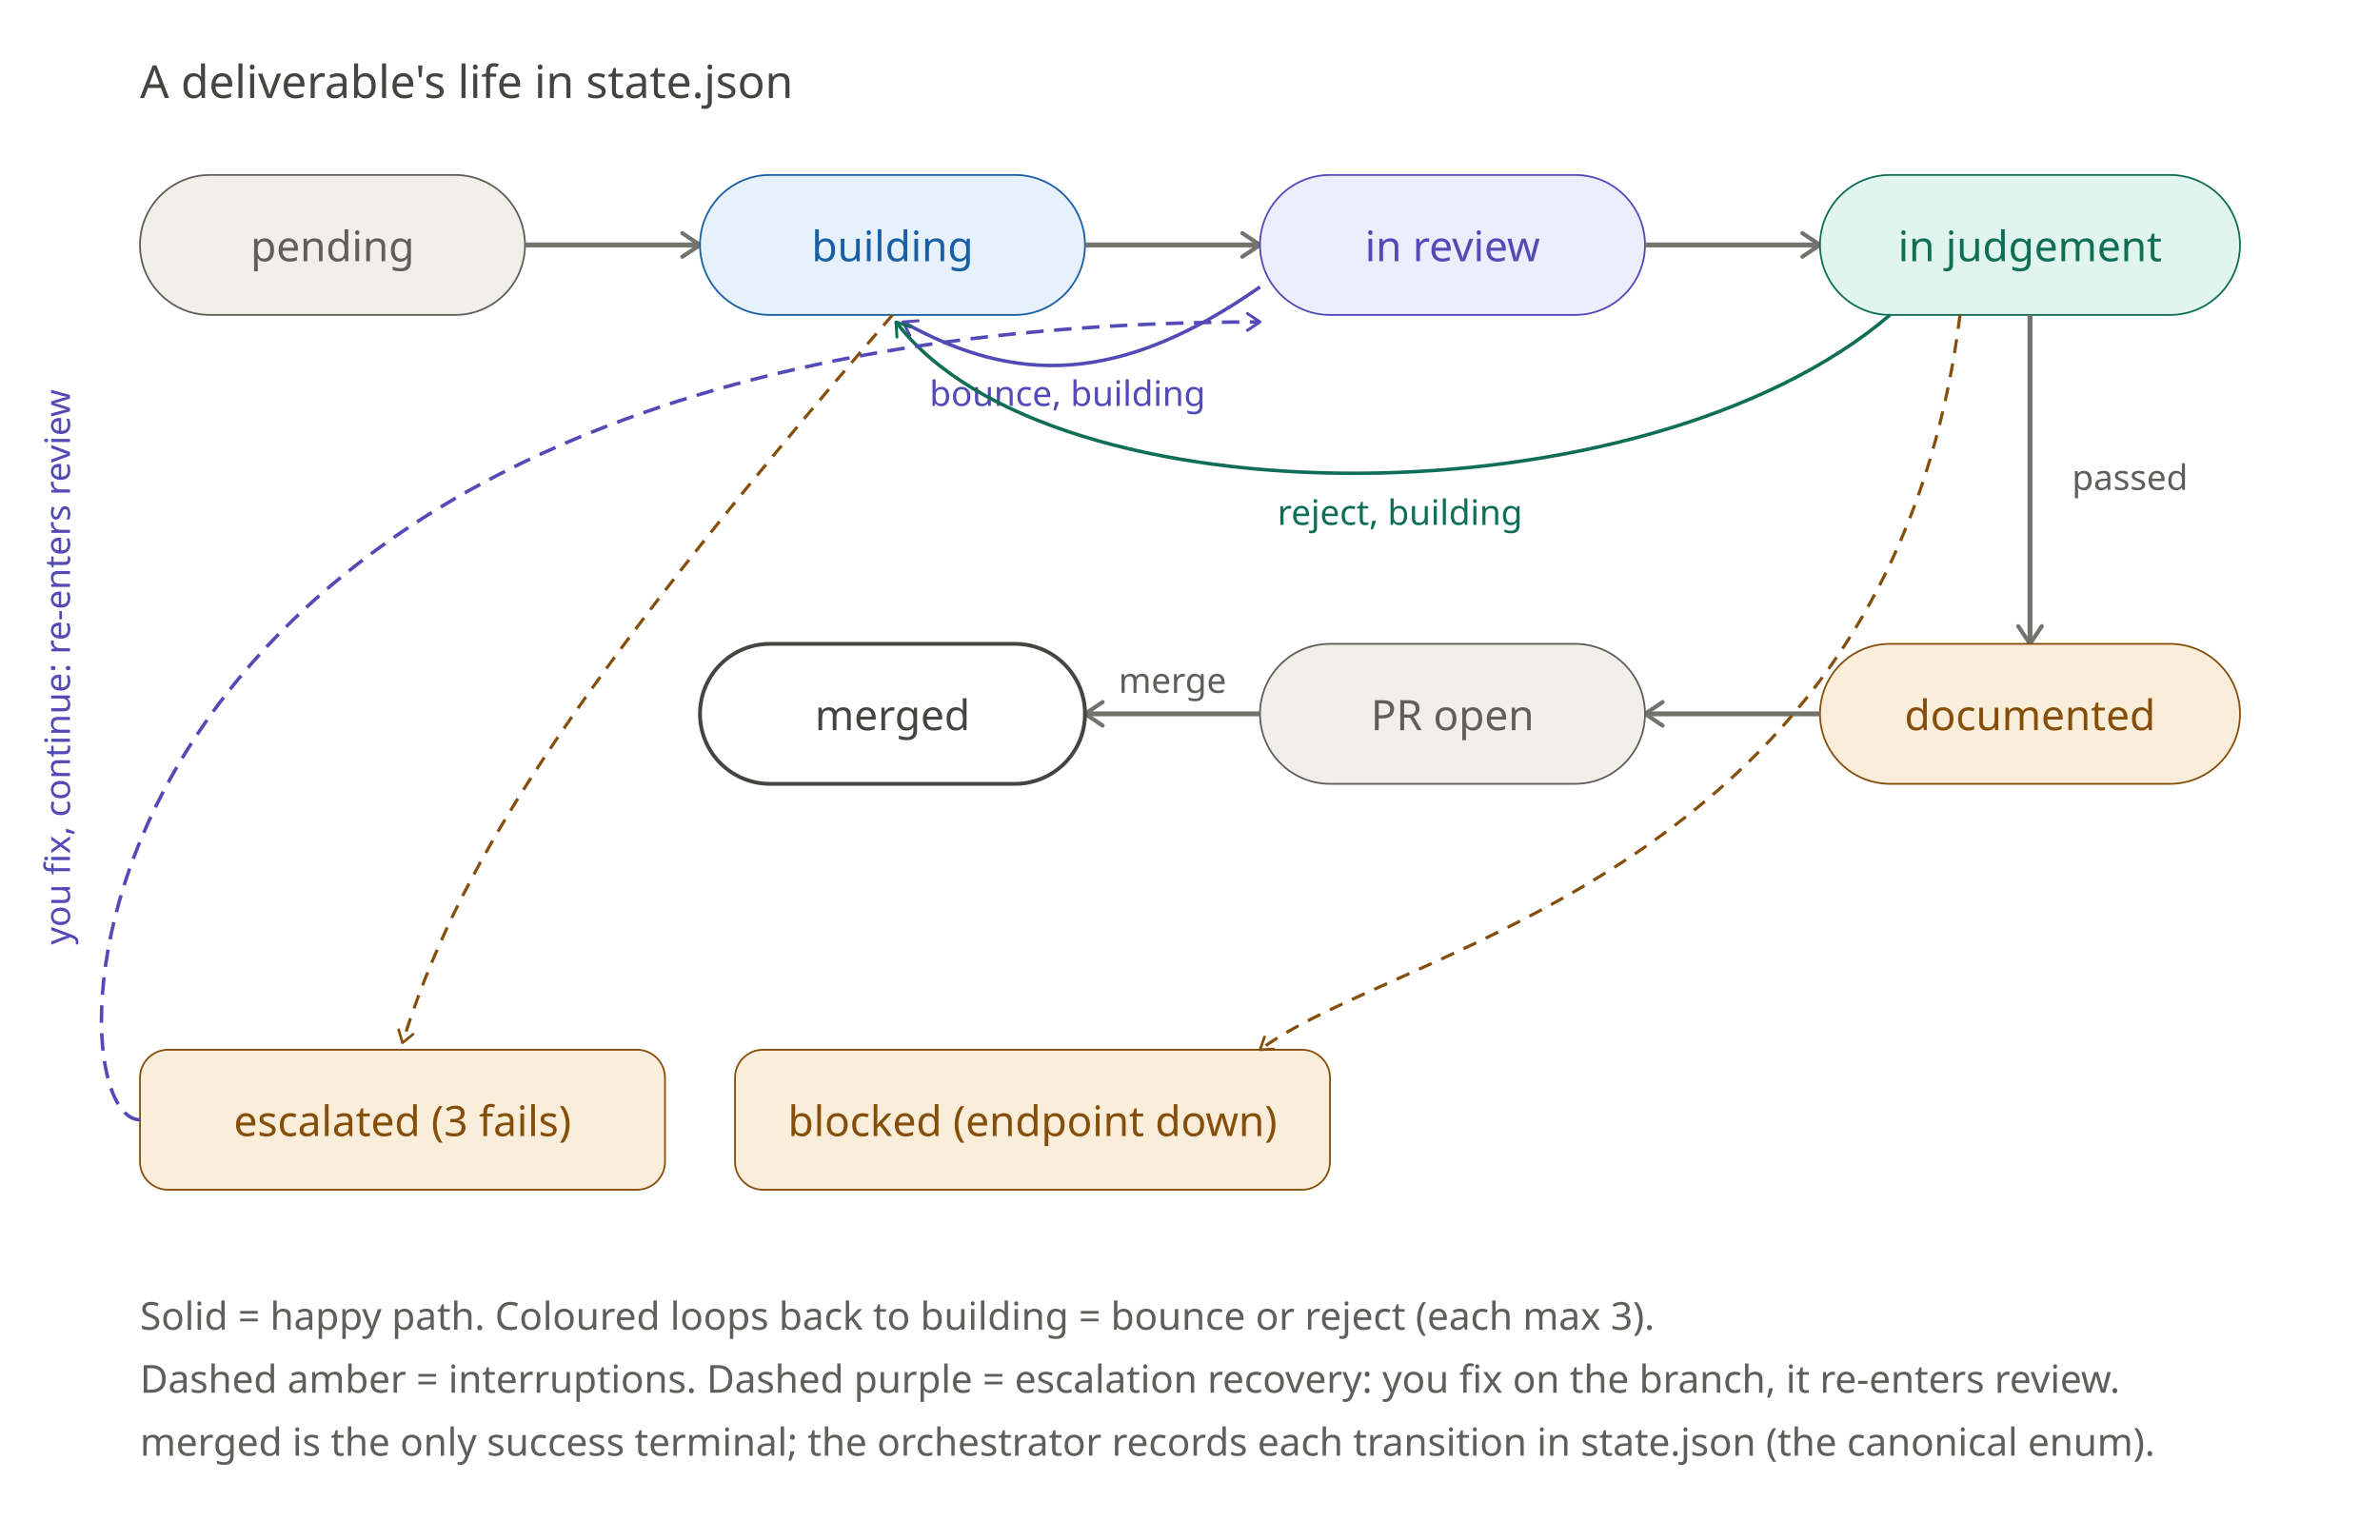
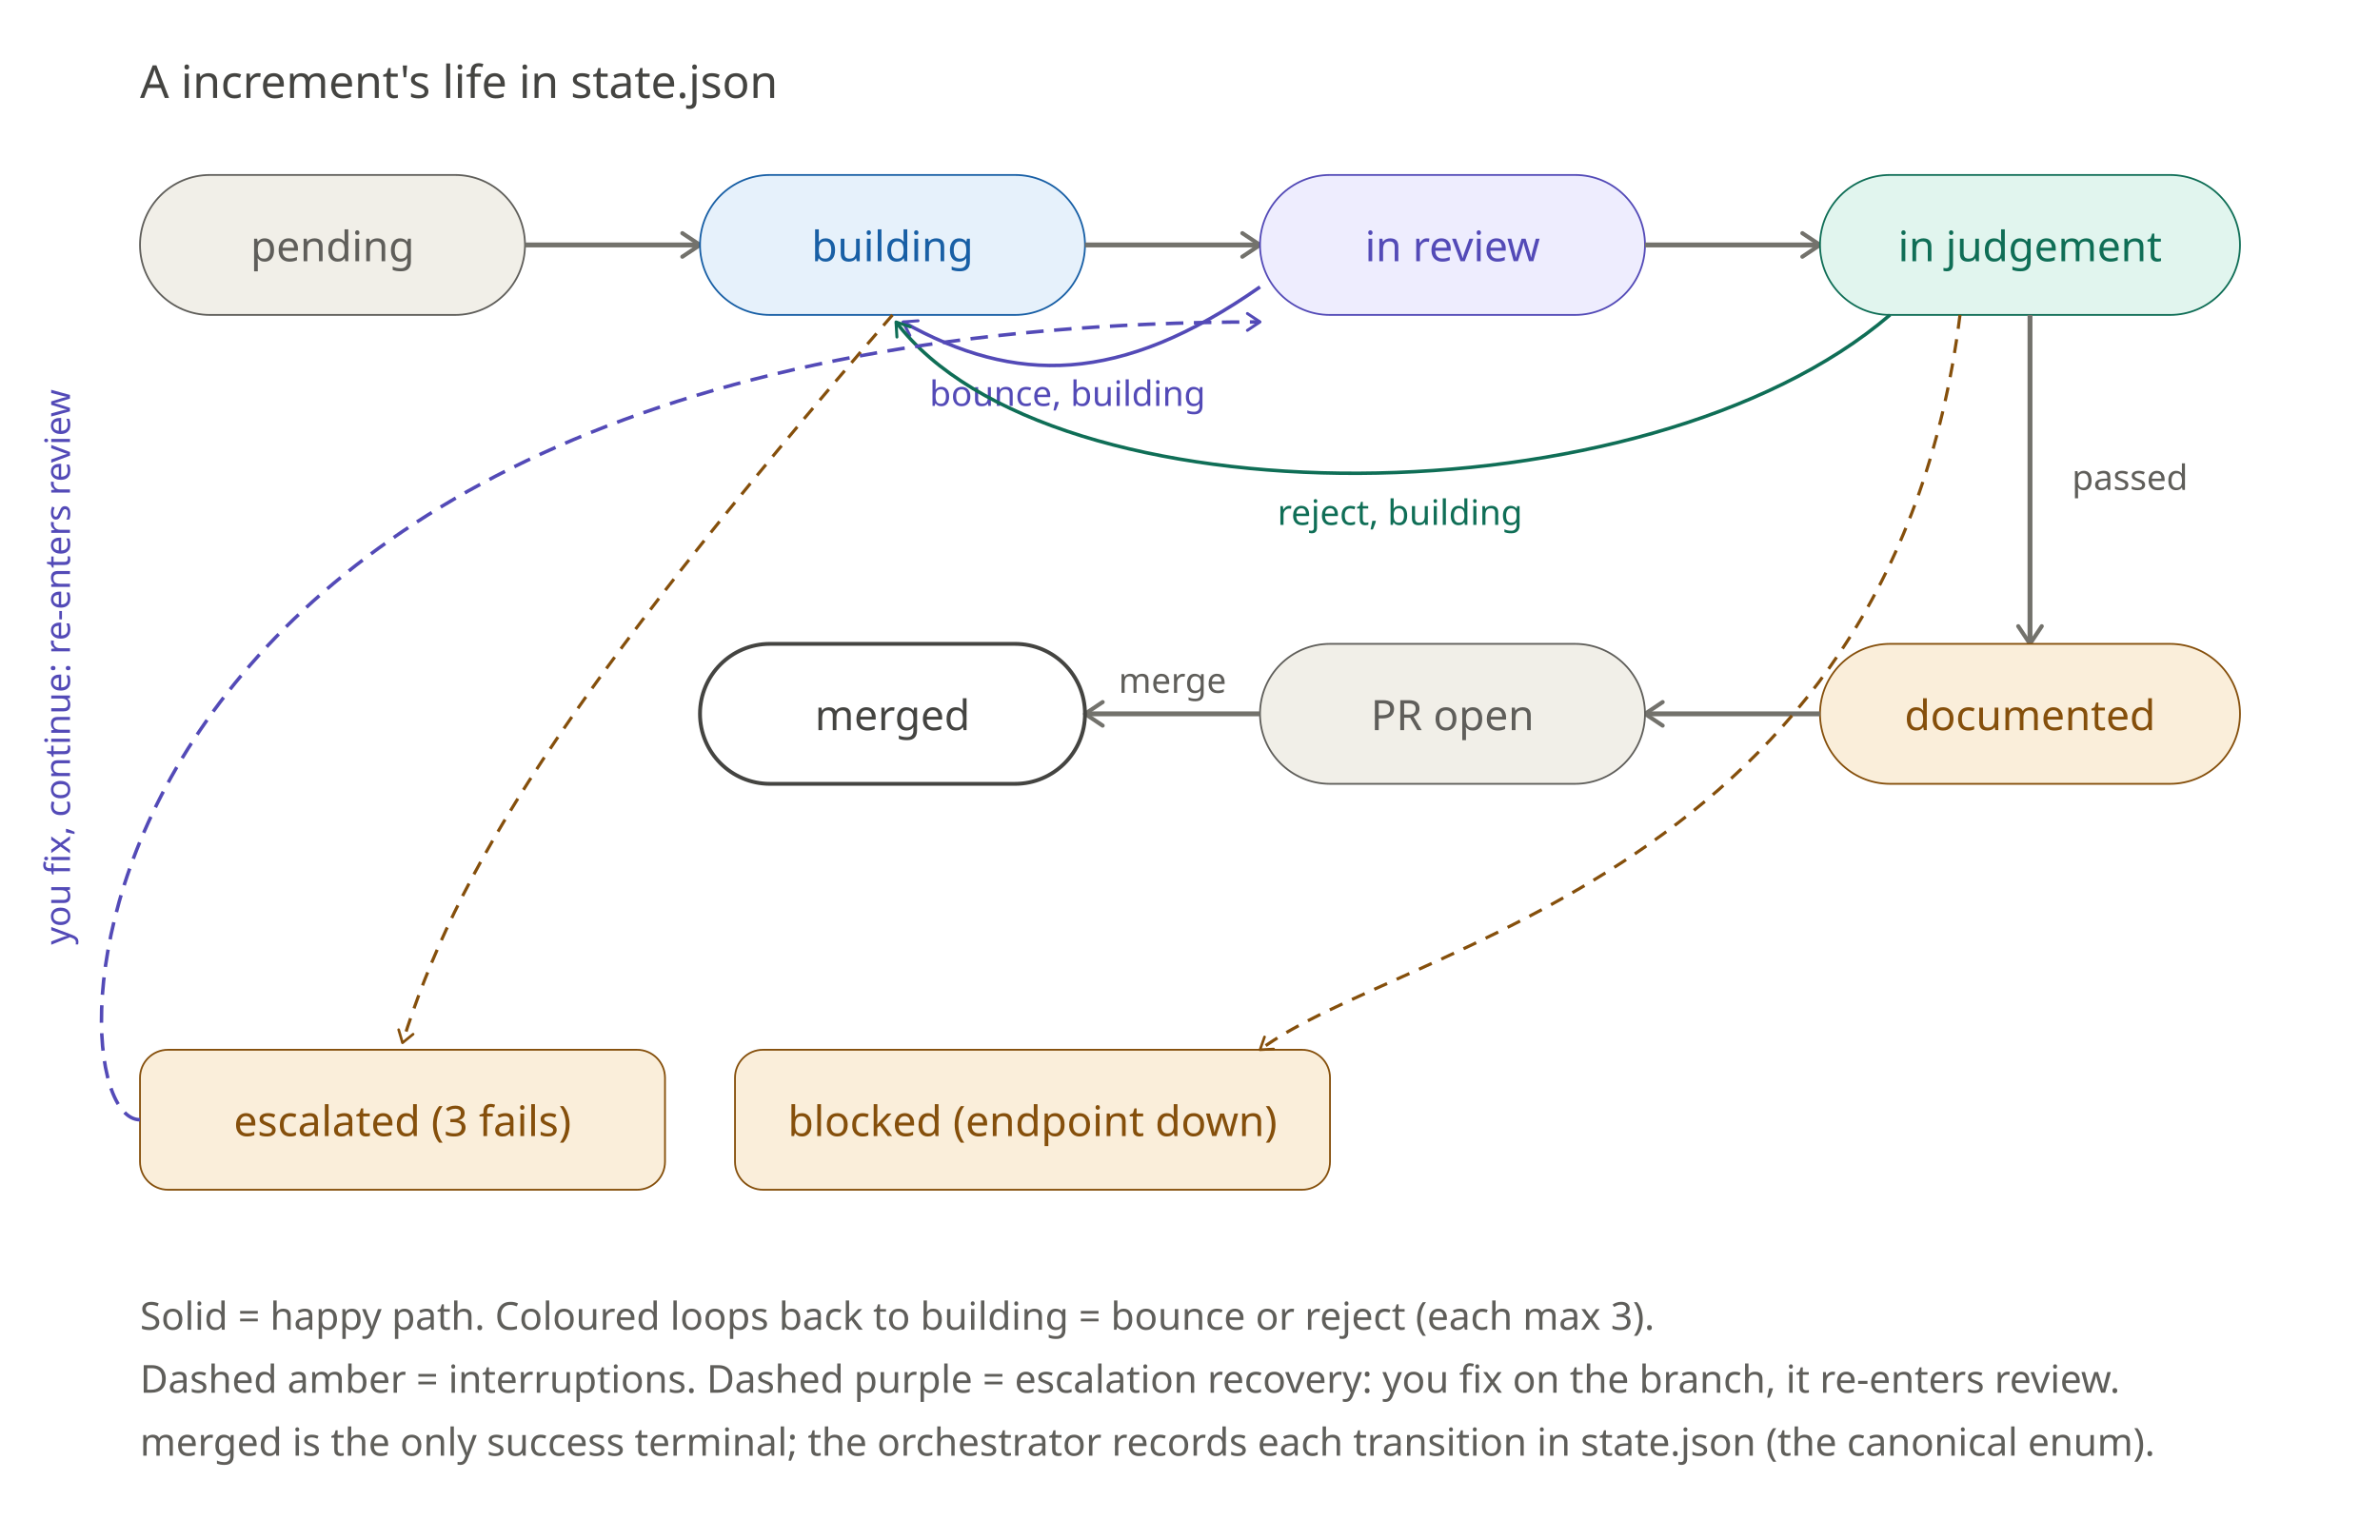
<svg xmlns="http://www.w3.org/2000/svg" width="680" viewBox="0 0 680 440" role="img" font-family="sans-serif">
  <defs>
    <marker id="arrow" viewBox="0 0 10 10" refX="8" refY="5" markerWidth="6" markerHeight="6" orient="auto-start-reverse">
      <path d="M2 1L8 5L2 9" fill="none" stroke="context-stroke" stroke-width="1.4" stroke-linecap="round" stroke-linejoin="round" />
    </marker>
  </defs>
-   <text x="40" y="28" fill="#444441" font-size="13" font-weight="500">A deliverable's life in state.json</text>
+   <text x="40" y="28" fill="#444441" font-size="13" font-weight="500">A increment's life in state.json</text>
  <rect x="40" y="50" width="110" height="40" rx="20" fill="#F1EFE8" stroke="#5F5E5A" stroke-width="0.5" />
  <text x="95" y="70" text-anchor="middle" dominant-baseline="central" fill="#5F5E5A" font-size="12">pending</text>
  <line x1="150" y1="70" x2="200" y2="70" stroke="#73726c" stroke-width="1.4" marker-end="url(#arrow)" />
  <rect x="200" y="50" width="110" height="40" rx="20" fill="#E6F1FB" stroke="#185FA5" stroke-width="0.5" />
  <text x="255" y="70" text-anchor="middle" dominant-baseline="central" fill="#185FA5" font-size="12">building</text>
  <line x1="310" y1="70" x2="360" y2="70" stroke="#73726c" stroke-width="1.4" marker-end="url(#arrow)" />
  <rect x="360" y="50" width="110" height="40" rx="20" fill="#EEEDFE" stroke="#534AB7" stroke-width="0.5" />
  <text x="415" y="70" text-anchor="middle" dominant-baseline="central" fill="#534AB7" font-size="12">in review</text>
  <line x1="470" y1="70" x2="520" y2="70" stroke="#73726c" stroke-width="1.4" marker-end="url(#arrow)" />
  <rect x="520" y="50" width="120" height="40" rx="20" fill="#E1F5EE" stroke="#0F6E56" stroke-width="0.5" />
  <text x="580" y="70" text-anchor="middle" dominant-baseline="central" fill="#0F6E56" font-size="12">in judgement</text>
  <path d="M360 82 C320 110, 290 110, 258 92" fill="none" stroke="#534AB7" stroke-width="1" marker-end="url(#arrow)" />
  <text x="305" y="116" text-anchor="middle" font-size="10" fill="#534AB7">bounce, building</text>
  <path d="M540 90 C470 150, 300 150, 256 92" fill="none" stroke="#0F6E56" stroke-width="1" marker-end="url(#arrow)" />
  <text x="400" y="150" text-anchor="middle" font-size="10" fill="#0F6E56">reject, building</text>
  <line x1="580" y1="90" x2="580" y2="184" stroke="#73726c" stroke-width="1.4" marker-end="url(#arrow)" />
  <text x="592" y="140" font-size="10" fill="#5F5E5A">passed</text>
  <rect x="520" y="184" width="120" height="40" rx="20" fill="#FAEEDA" stroke="#854F0B" stroke-width="0.5" />
  <text x="580" y="204" text-anchor="middle" dominant-baseline="central" fill="#854F0B" font-size="12">documented</text>
  <line x1="520" y1="204" x2="470" y2="204" stroke="#73726c" stroke-width="1.4" marker-end="url(#arrow)" />
  <rect x="360" y="184" width="110" height="40" rx="20" fill="#F1EFE8" stroke="#5F5E5A" stroke-width="0.5" />
  <text x="415" y="204" text-anchor="middle" dominant-baseline="central" fill="#5F5E5A" font-size="12">PR open</text>
  <line x1="360" y1="204" x2="310" y2="204" stroke="#73726c" stroke-width="1.4" marker-end="url(#arrow)" />
  <text x="335" y="198" text-anchor="middle" font-size="10" fill="#5F5E5A">merge</text>
  <rect x="200" y="184" width="110" height="40" rx="20" fill="none" stroke="#444441" stroke-width="1.1" />
  <text x="255" y="204" text-anchor="middle" dominant-baseline="central" fill="#444441" font-size="12">merged</text>
  <rect x="40" y="300" width="150" height="40" rx="8" fill="#FAEEDA" stroke="#854F0B" stroke-width="0.5" />
  <text x="115" y="320" text-anchor="middle" dominant-baseline="central" fill="#854F0B" font-size="12">escalated (3 fails)</text>
  <rect x="210" y="300" width="170" height="40" rx="8" fill="#FAEEDA" stroke="#854F0B" stroke-width="0.5" />
  <text x="295" y="320" text-anchor="middle" dominant-baseline="central" fill="#854F0B" font-size="12">blocked (endpoint down)</text>
  <path d="M255 90 C160 200, 130 250, 115 298" fill="none" stroke="#854F0B" stroke-width="0.9" stroke-dasharray="4 3" marker-end="url(#arrow)" />
  <path d="M560 90 C540 250, 400 270, 360 300" fill="none" stroke="#854F0B" stroke-width="0.9" stroke-dasharray="4 3" marker-end="url(#arrow)" />
  <text x="40" y="380" fill="#5F5E5A" font-size="11">Solid = happy path. Coloured loops back to building = bounce or reject (each max 3).</text>
  <text x="40" y="398" fill="#5F5E5A" font-size="11">Dashed amber = interruptions. Dashed purple = escalation recovery: you fix on the branch, it re-enters review.</text>
  <text x="40" y="416" fill="#5F5E5A" font-size="11">merged is the only success terminal; the orchestrator records each transition in state.json (the canonical enum).</text>
  <path d="M40 320 C12 320, 12 92, 360 92" fill="none" stroke="#534AB7" stroke-width="1" stroke-dasharray="5 3" marker-end="url(#arrow)" />
  <text x="20" y="270" fill="#534AB7" font-size="10" transform="rotate(-90 20 270)">you fix, continue: re-enters review</text>
</svg>
